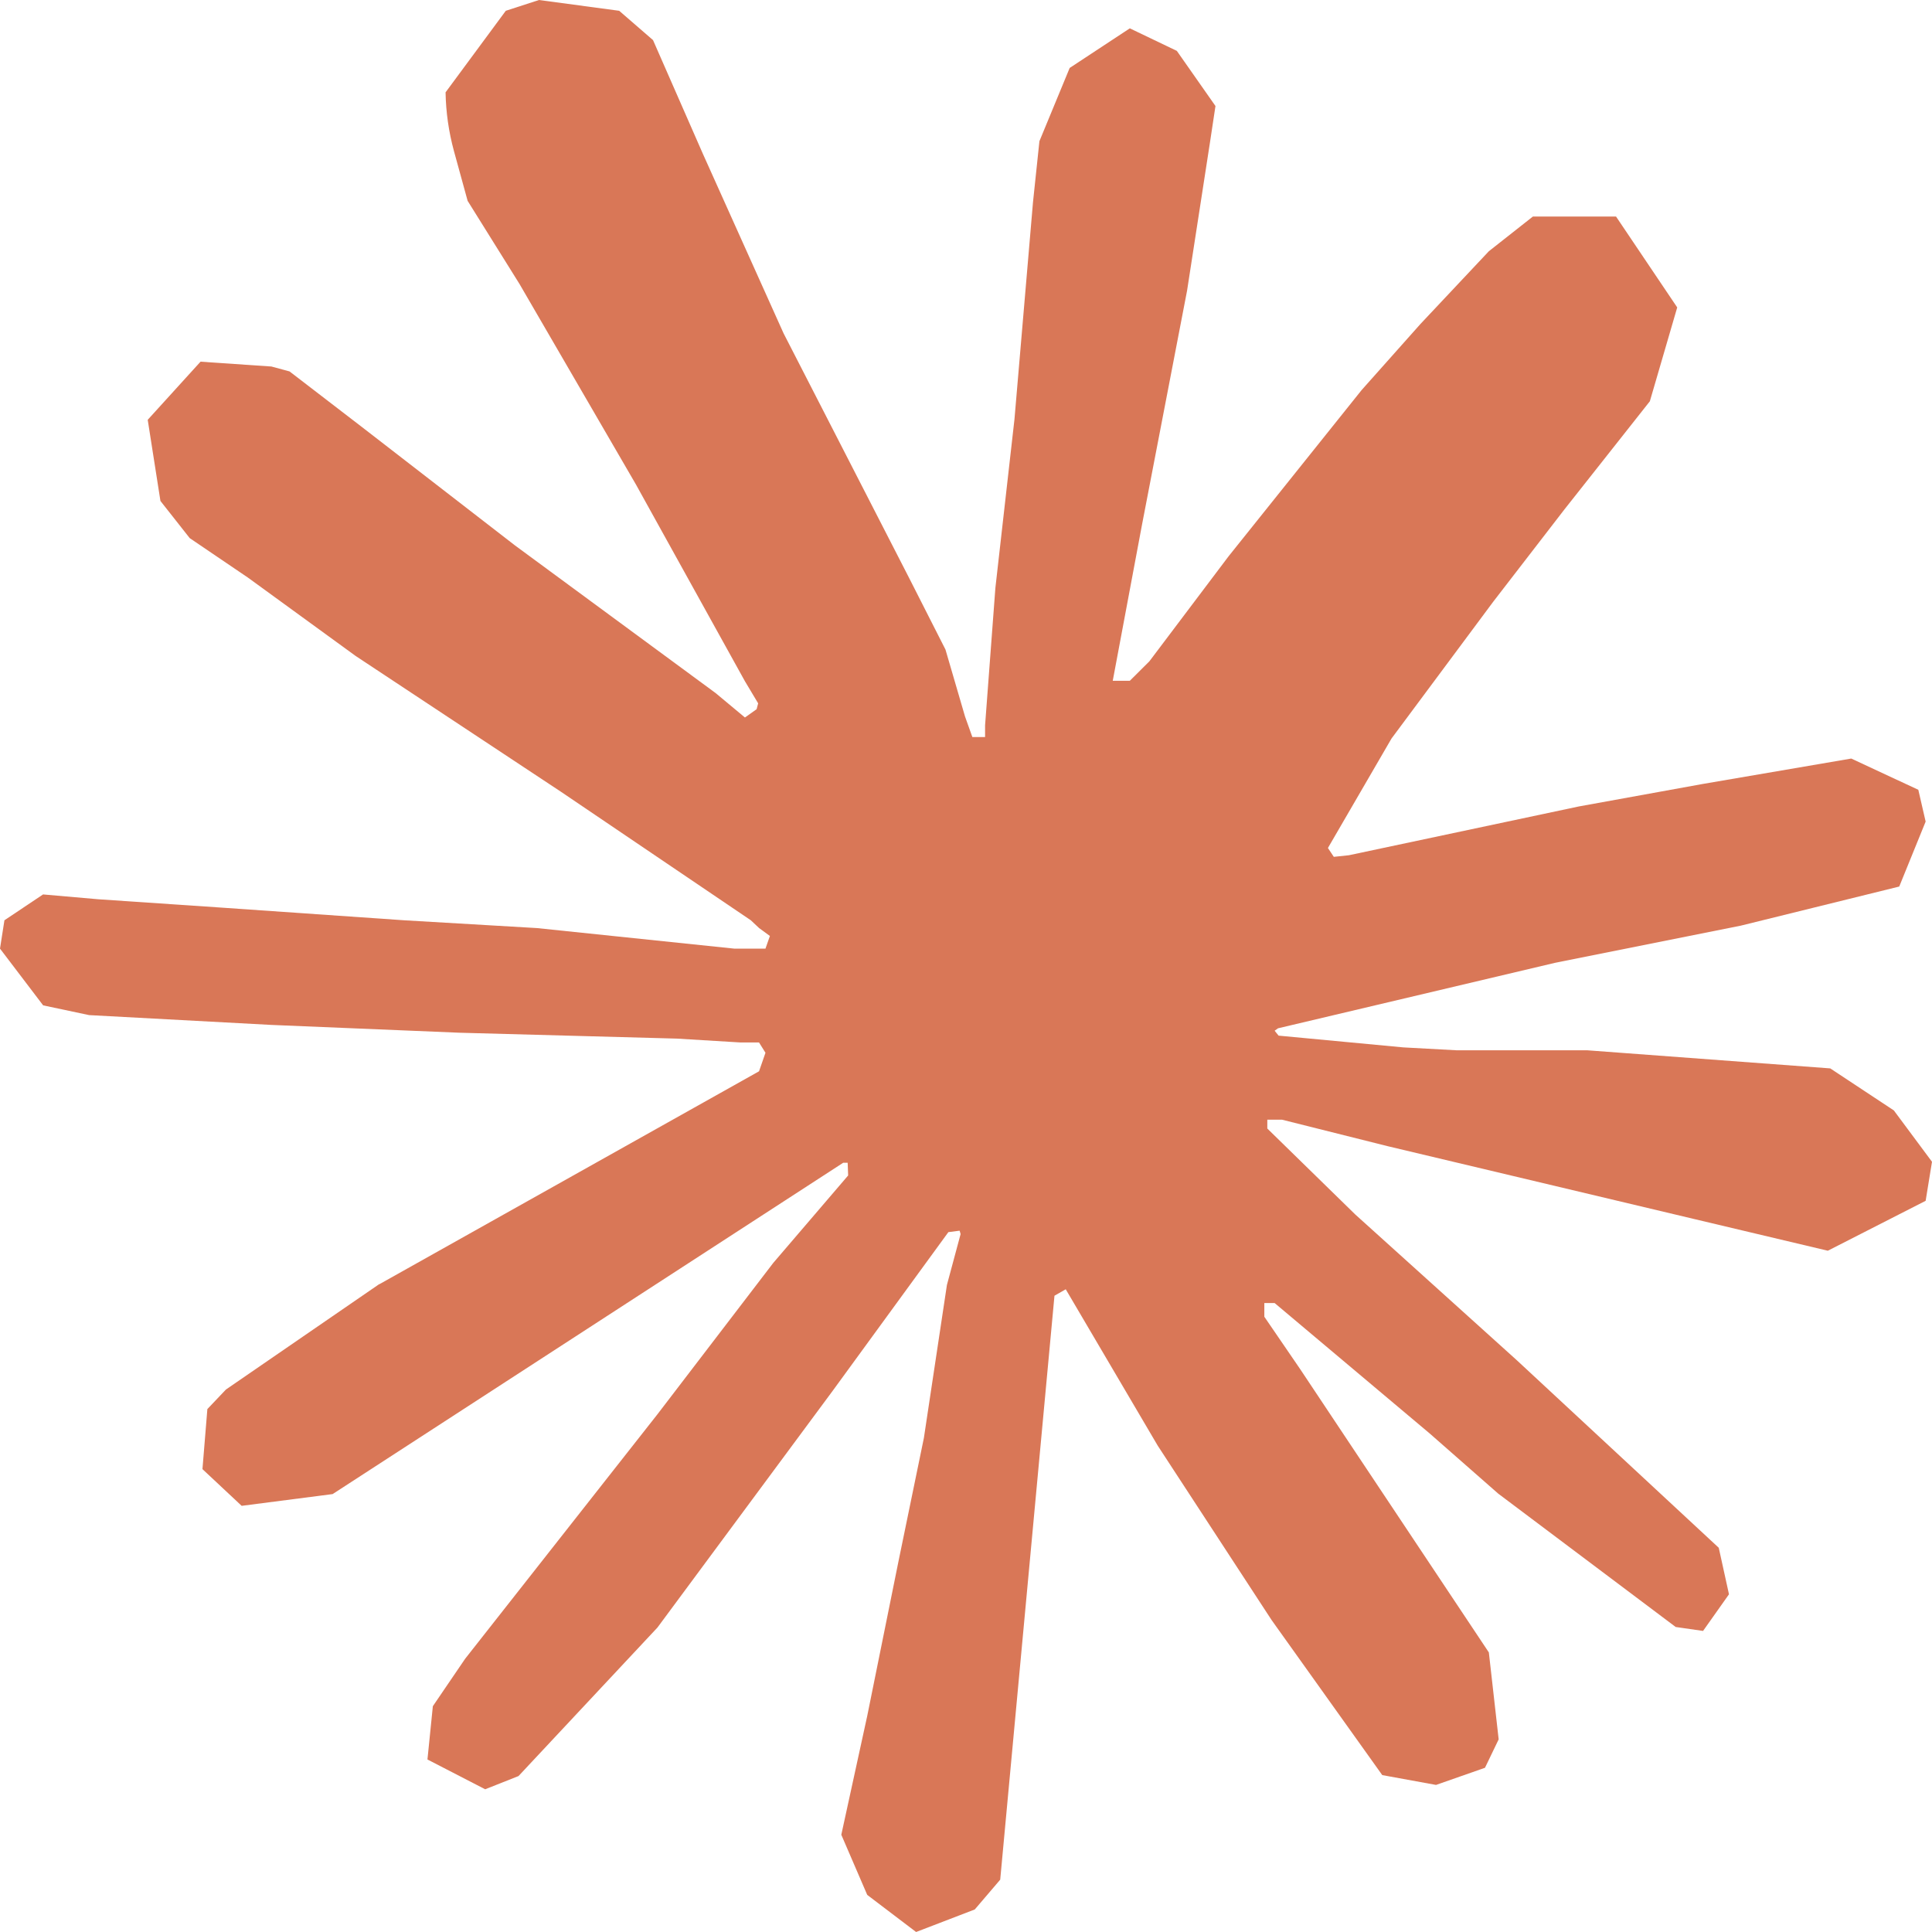
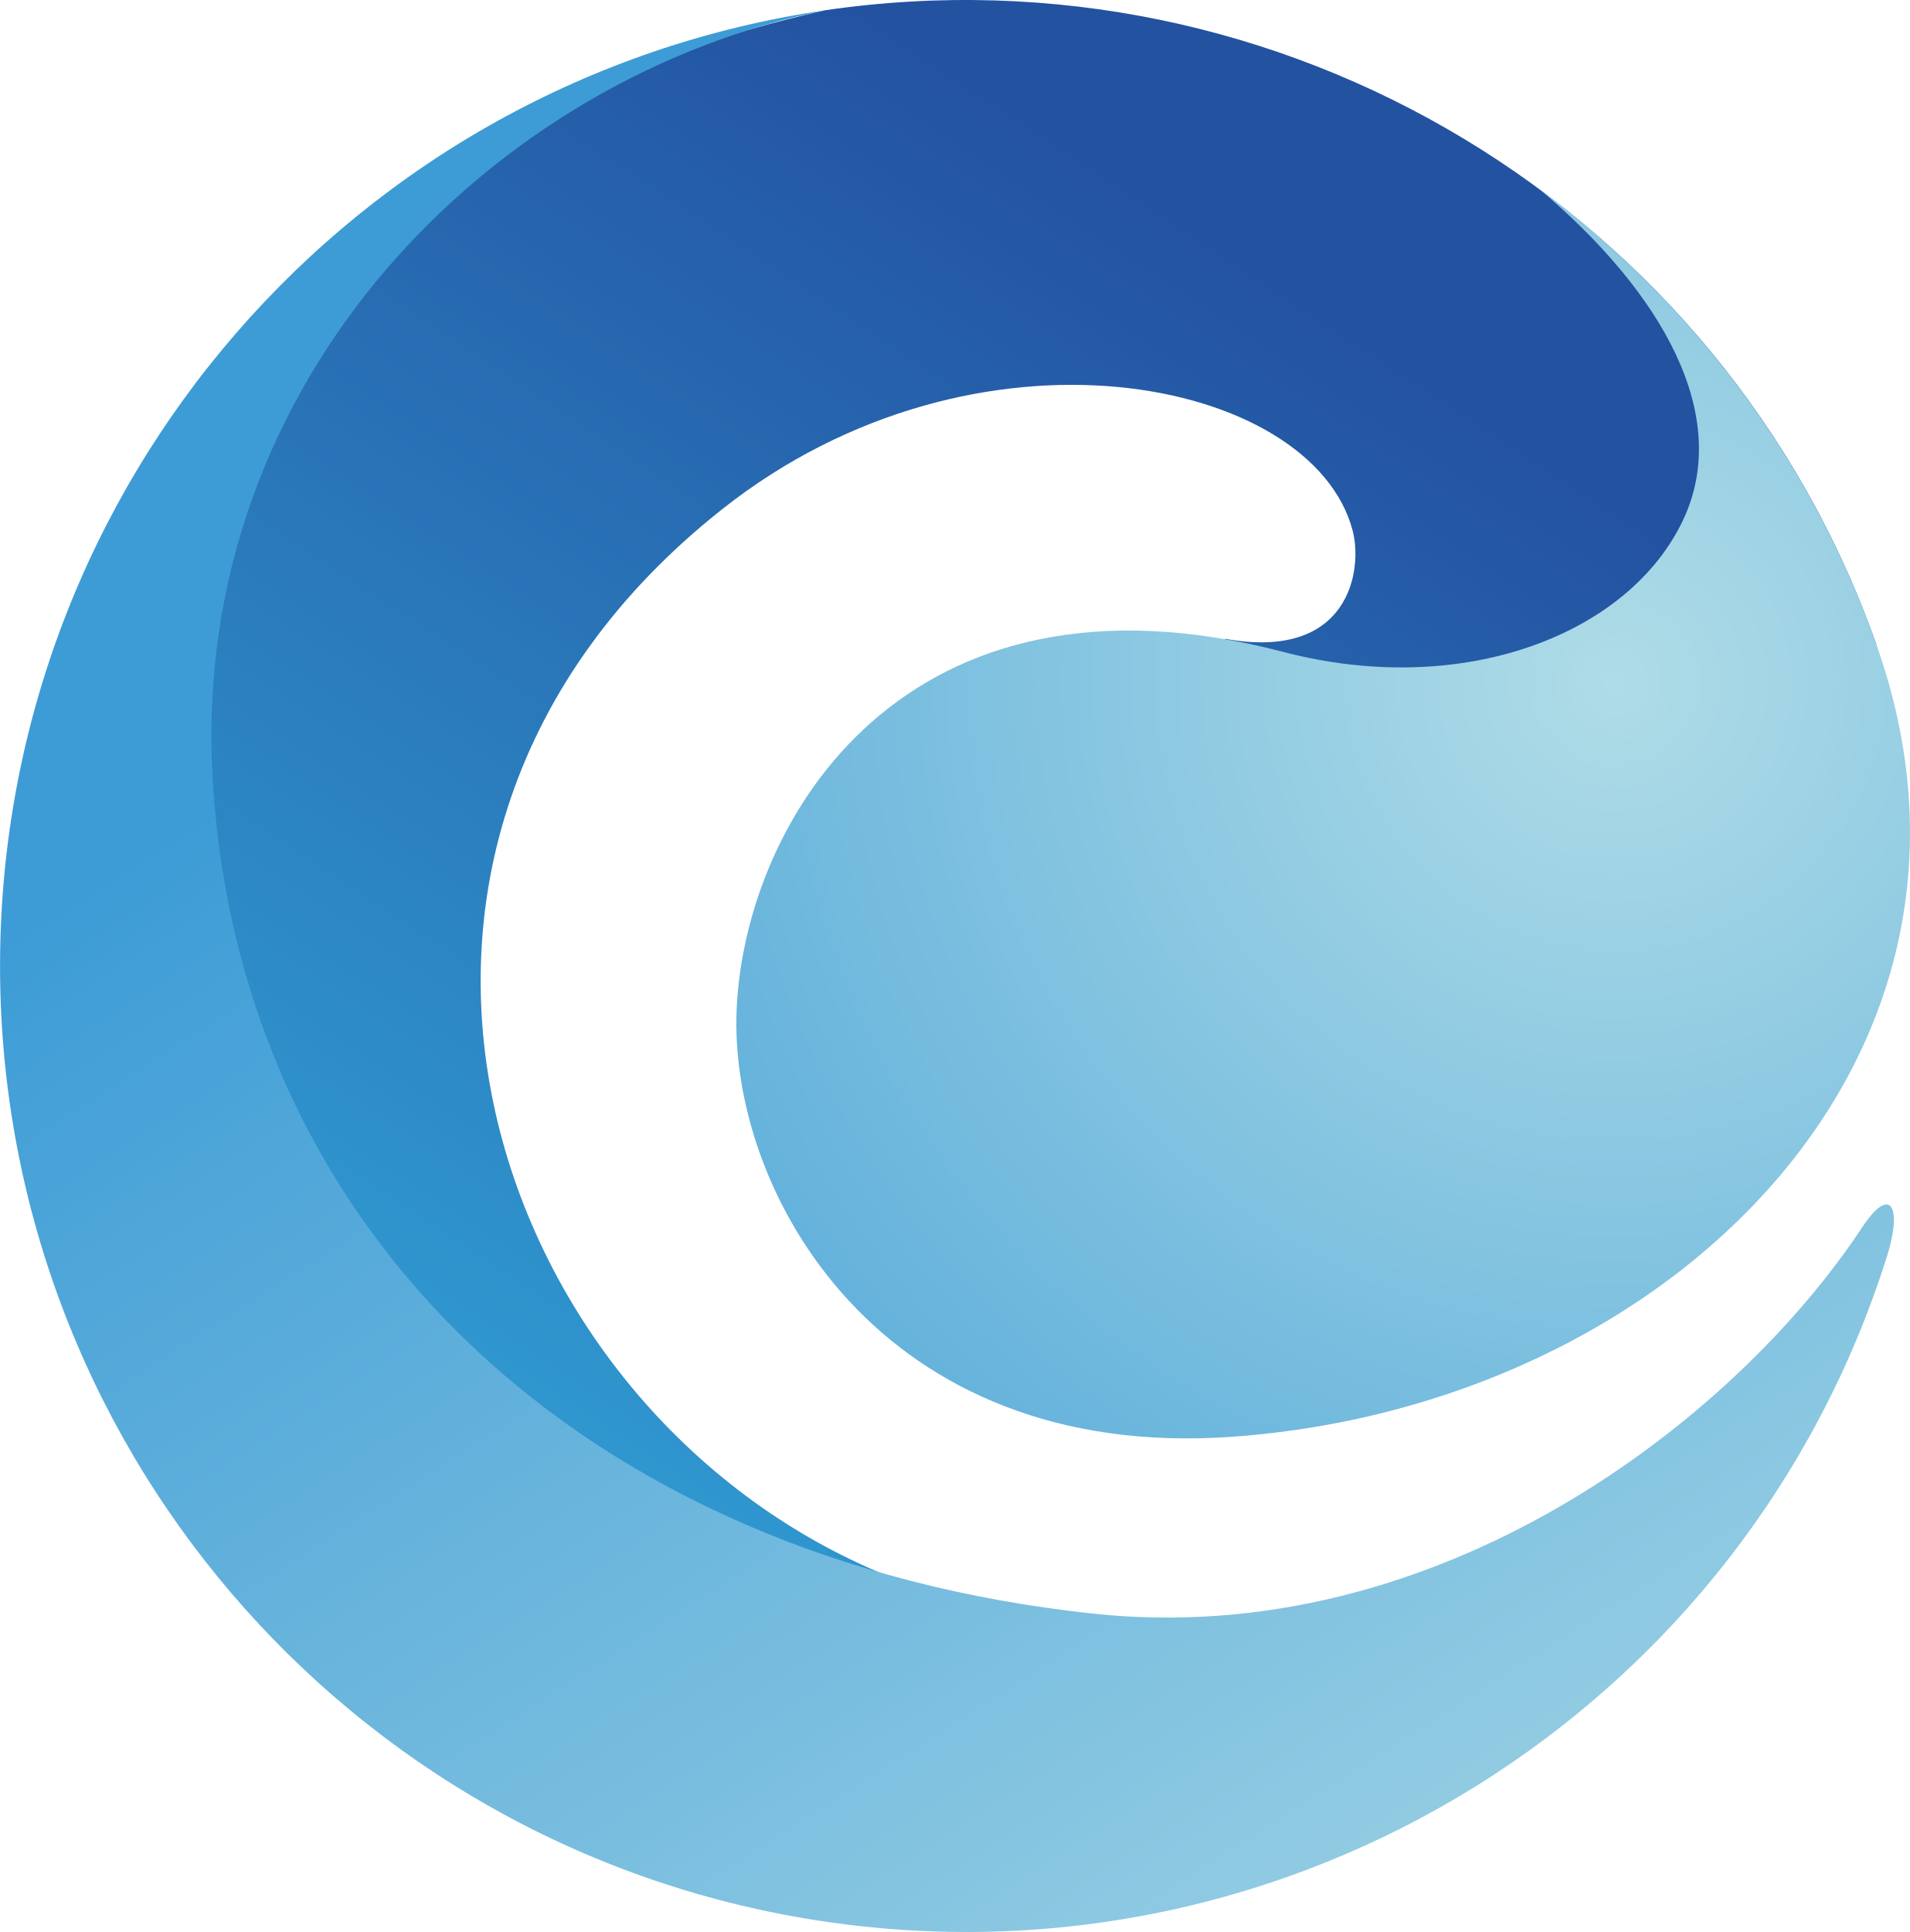
- <svg xmlns="http://www.w3.org/2000/svg" height="1em" style="flex:none;line-height:1" viewBox="0 0 24 24" width="1em">
-   <path d="M4.709 15.955l4.72-2.647.08-.23-.08-.128H9.2l-.79-.048-2.698-.073-2.339-.097-2.266-.122-.571-.121L0 11.784l.055-.352.48-.321.686.06 1.52.103 2.278.158 1.652.097 2.449.255h.389l.055-.157-.134-.098-.103-.097-2.358-1.596-2.552-1.688-1.336-.972-.724-.491-.364-.462-.158-1.008.656-.722.881.06.225.061.893.686 1.908 1.476 2.491 1.833.365.304.145-.103.019-.073-.164-.274-1.355-2.446-1.446-2.49-.644-1.032-.17-.619a2.97 2.97 0 01-.104-.729L6.283.134 6.696 0l.996.134.42.364.62 1.414 1.002 2.229 1.555 3.03.456.898.243.832.091.255h.158V9.01l.128-1.706.237-2.095.23-2.695.08-.76.376-.91.747-.492.584.28.48.685-.067.444-.286 1.851-.559 2.903-.364 1.942h.212l.243-.242.985-1.306 1.652-2.064.73-.82.85-.904.547-.431h1.033l.76 1.129-.34 1.166-1.064 1.347-.881 1.142-1.264 1.7-.79 1.36.073.11.188-.02 2.856-.606 1.543-.28 1.841-.315.833.388.091.395-.328.807-1.969.486-2.309.462-3.439.813-.042.03.049.061 1.549.146.662.036h1.622l3.02.225.79.522.474.638-.079.485-1.215.62-1.64-.389-3.829-.91-1.312-.329h-.182v.11l1.093 1.068 2.006 1.81 2.509 2.33.127.578-.322.455-.34-.049-2.205-1.657-.851-.747-1.926-1.62h-.128v.17l.444.649 2.345 3.521.122 1.08-.17.353-.608.213-.668-.122-1.374-1.925-1.415-2.167-1.143-1.943-.14.08-.674 7.254-.316.37-.729.28-.607-.461-.322-.747.322-1.476.389-1.924.315-1.53.286-1.9.17-.632-.012-.042-.14.018-1.434 1.967-2.18 2.945-1.726 1.845-.414.164-.717-.37.067-.662.401-.589 2.388-3.036 1.44-1.882.93-1.086-.006-.158h-.055L4.132 18.56l-1.13.146-.487-.456.061-.746.231-.243 1.908-1.312-.006.006z" fill="#D97757" fill-rule="nonzero" />
+ <svg xmlns="http://www.w3.org/2000/svg" width="186.292" height="188.403" viewBox="0 0 186.292 188.403">
+   <defs>
+     <linearGradient id="linear-gradient" x1="0.227" y1="1" x2="0.758" y2="0.247" gradientUnits="objectBoundingBox">
+       <stop offset="0" stop-color="#31a0d5" />
+       <stop offset="1" stop-color="#2352a1" />
+     </linearGradient>
+     <radialGradient id="radial-gradient" cx="0.752" cy="0.394" r="1.222" gradientTransform="matrix(0.753, 0.707, -0.753, 0.707, 0.482, -0.416)" gradientUnits="objectBoundingBox">
+       <stop offset="0" stop-color="#afdce7" />
+       <stop offset="1" stop-color="#3d9cd6" />
+     </radialGradient>
+     <linearGradient id="linear-gradient-2" x1="0.067" y1="0.443" x2="0.623" y2="1.346" gradientUnits="objectBoundingBox">
+       <stop offset="0" stop-color="#3d9cd6" />
+       <stop offset="1" stop-color="#afdce7" />
+     </linearGradient>
+   </defs>
+   <g id="组_120" data-name="组 120" transform="translate(-0.069 0.007)">
+     <path id="路径_18" data-name="路径 18" d="M570.481,461.132c-40.011-15.417-58.912-71.4-17.066-104.431,24.8-19.585,57.55-12.821,61.456,2.125,1.01,3.866-.341,12.745-12.453,10.54,19.546,44.323,50.652,16.52,63.529.549a94.287,94.287,0,0,0-102.54-61.839c-82.946,18.614-71.221,99.216-55.967,122.68C531.591,467.919,591.056,469.062,570.481,461.132Z" transform="translate(-482.869 -307.082)" fill="url(#linear-gradient)" />
+     <path id="路径_19" data-name="路径 19" d="M639.849,361.688a94.384,94.384,0,0,0-22.236-35.238,95.554,95.554,0,0,0-10.744-9.256c12.253,10.271,18.823,22.23,14.188,32.242-5.232,11.288-21.521,17.575-39.049,12.986-36.875-9.656-52.467,16.335-53.316,34.779-.823,17.9,13.947,44.23,48.361,41.755C619.722,435.885,654.135,401.882,639.849,361.688Z" transform="translate(-456.771 -298.856)" fill="url(#radial-gradient)" />
+     <path id="路径_20" data-name="路径 20" d="M670.708,426.322c-12.456,18.868-41.383,41.267-74.993,37.666-49.6-5.315-83.322-37.071-85.893-81.488-2.249-38.874,27.437-68.365,59.731-74.87a94.2,94.2,0,1,0,103.6,121.446C674.638,424.311,673.5,422.107,670.708,426.322Z" transform="translate(-489.016 -306.636)" fill="url(#linear-gradient-2)" />
+   </g>
</svg>
